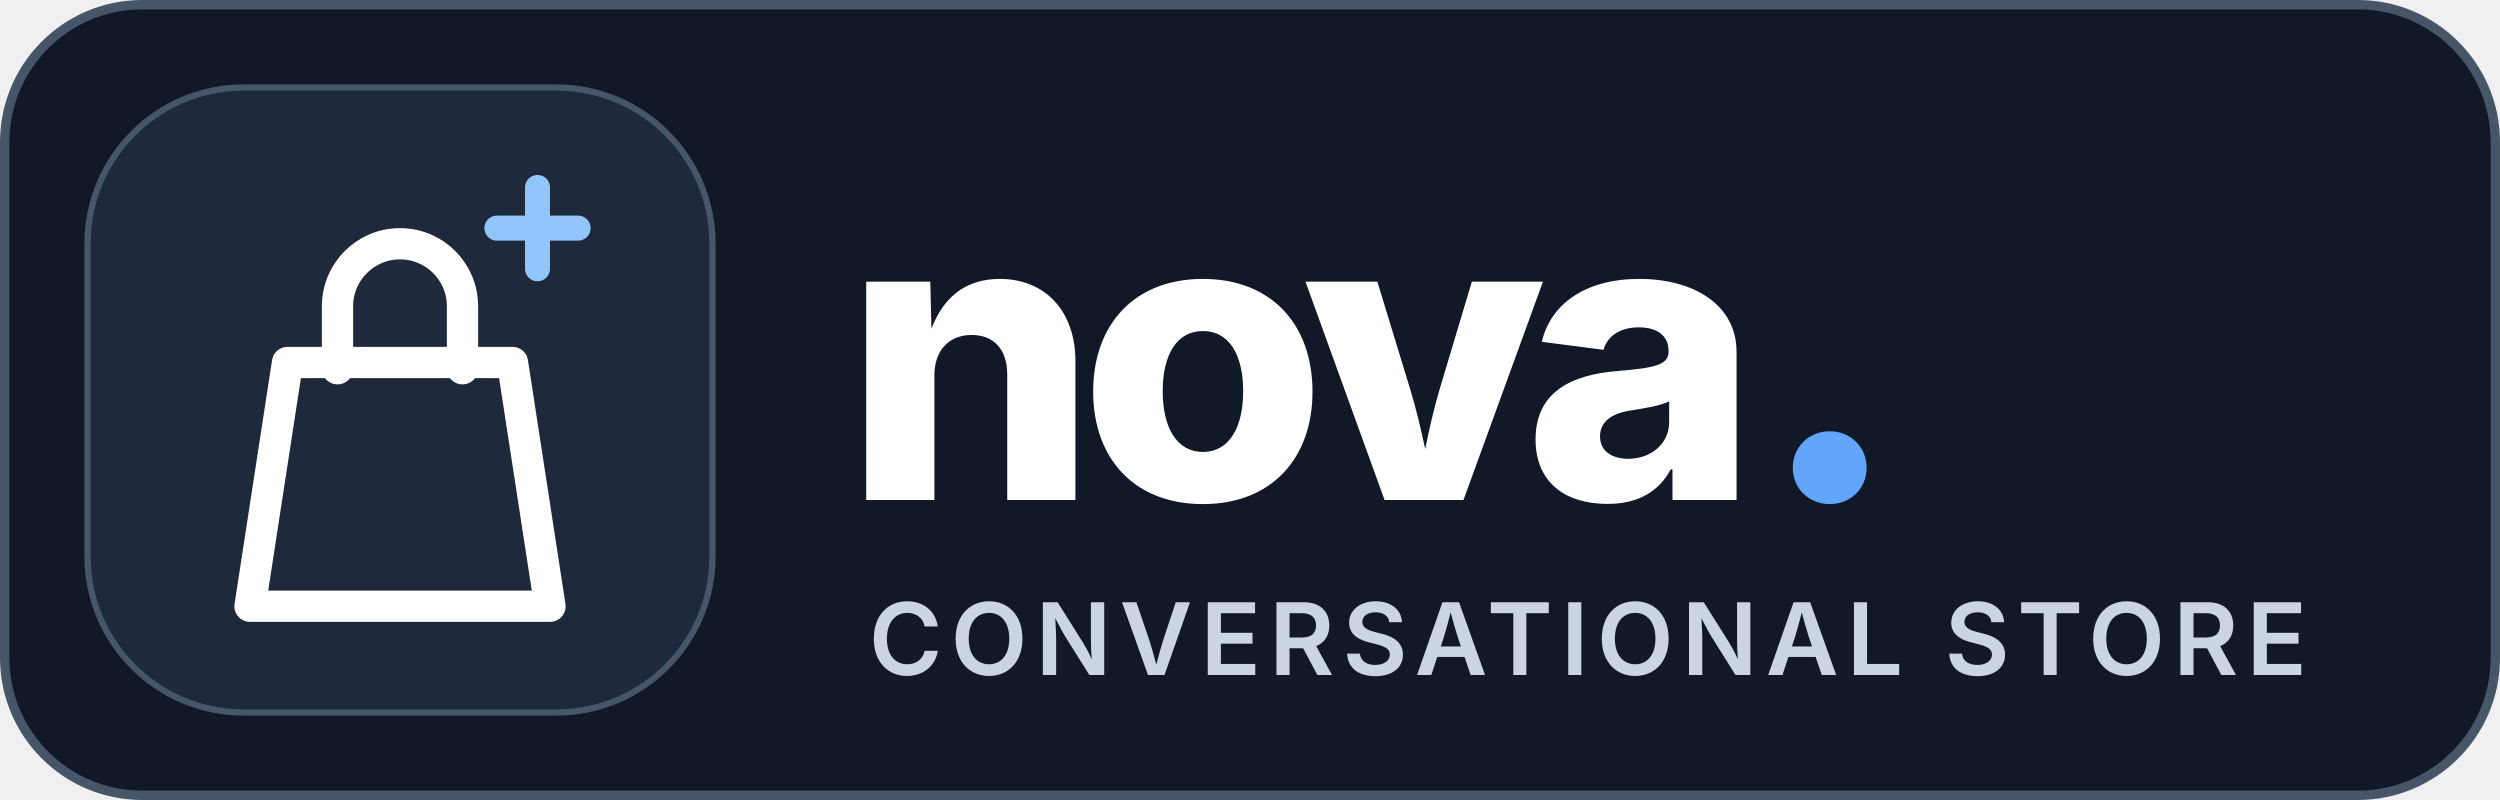
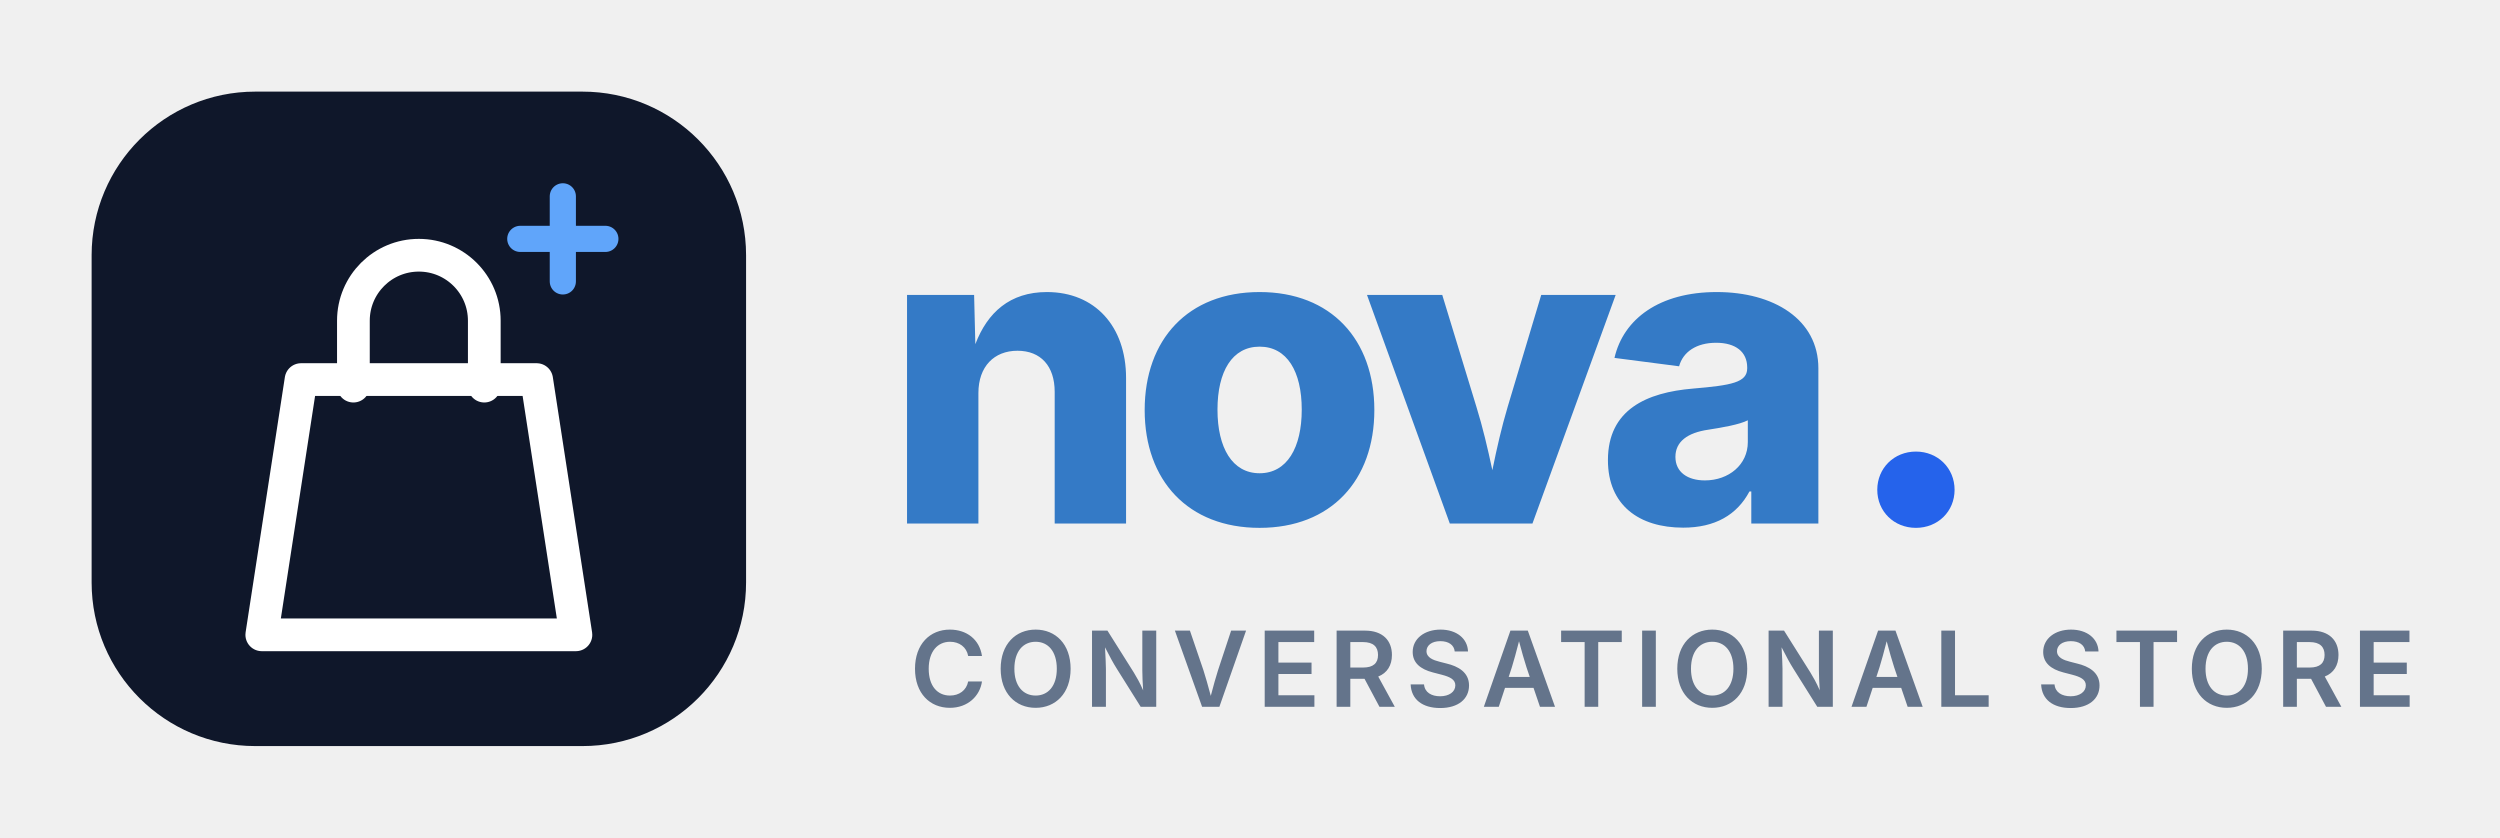
- <svg xmlns="http://www.w3.org/2000/svg" width="400" height="128" viewBox="0 0 400 128" role="img" aria-labelledby="title">
-   <rect x="0.75" y="0.75" width="398.5" height="126.5" rx="22" fill="#111827" stroke="#475569" stroke-width="1.5" />
-   <rect x="14" y="14" width="100" height="100" rx="25" fill="#1E293B" stroke="#475569" stroke-width="1" />
+ <svg xmlns="http://www.w3.org/2000/svg" width="382" height="128" viewBox="0 0 382 128" role="img" aria-labelledby="title">
+   <rect x="14" y="14" width="100" height="100" rx="25" fill="#0F172A" />
  <path d="M46 58h36l6 39H40l6-39Z" fill="none" stroke="#FFFFFF" stroke-width="5" stroke-linejoin="round" />
  <path d="M54 59V49a10 10 0 0 1 20 0v10" fill="none" stroke="#FFFFFF" stroke-width="5" stroke-linecap="round" />
-   <path d="M86 30v13M79.5 36.5h13" fill="none" stroke="#93C5FD" stroke-width="4" stroke-linecap="round" />
-   <text x="135" y="80" fill="#FFFFFF" font-family="Inter, ui-sans-serif, system-ui, -apple-system, BlinkMacSystemFont, 'Segoe UI', sans-serif" font-size="64" font-weight="800" letter-spacing="-3">nova<tspan fill="#60A5FA">.</tspan>
+   <path d="M86 30v13M79.5 36.5h13" fill="none" stroke="#60A5FA" stroke-width="4" stroke-linecap="round" />
+   <text x="135" y="80" fill="#347AC6" font-family="Inter, ui-sans-serif, system-ui, -apple-system, BlinkMacSystemFont, 'Segoe UI', sans-serif" font-size="64" font-weight="800" letter-spacing="-3">nova<tspan fill="#2563EB">.</tspan>
  </text>
-   <text x="139" y="108" fill="#CBD5E1" font-family="Inter, ui-sans-serif, system-ui, sans-serif" font-size="16" font-weight="600" letter-spacing="1.3" textLength="275" lengthAdjust="spacing">CONVERSATIONAL STORE</text>
+   <text x="139" y="108" fill="#64748B" font-family="Inter, ui-sans-serif, system-ui, sans-serif" font-size="16" font-weight="600" letter-spacing="1.3" textLength="234" lengthAdjust="spacing">CONVERSATIONAL STORE</text>
</svg>
